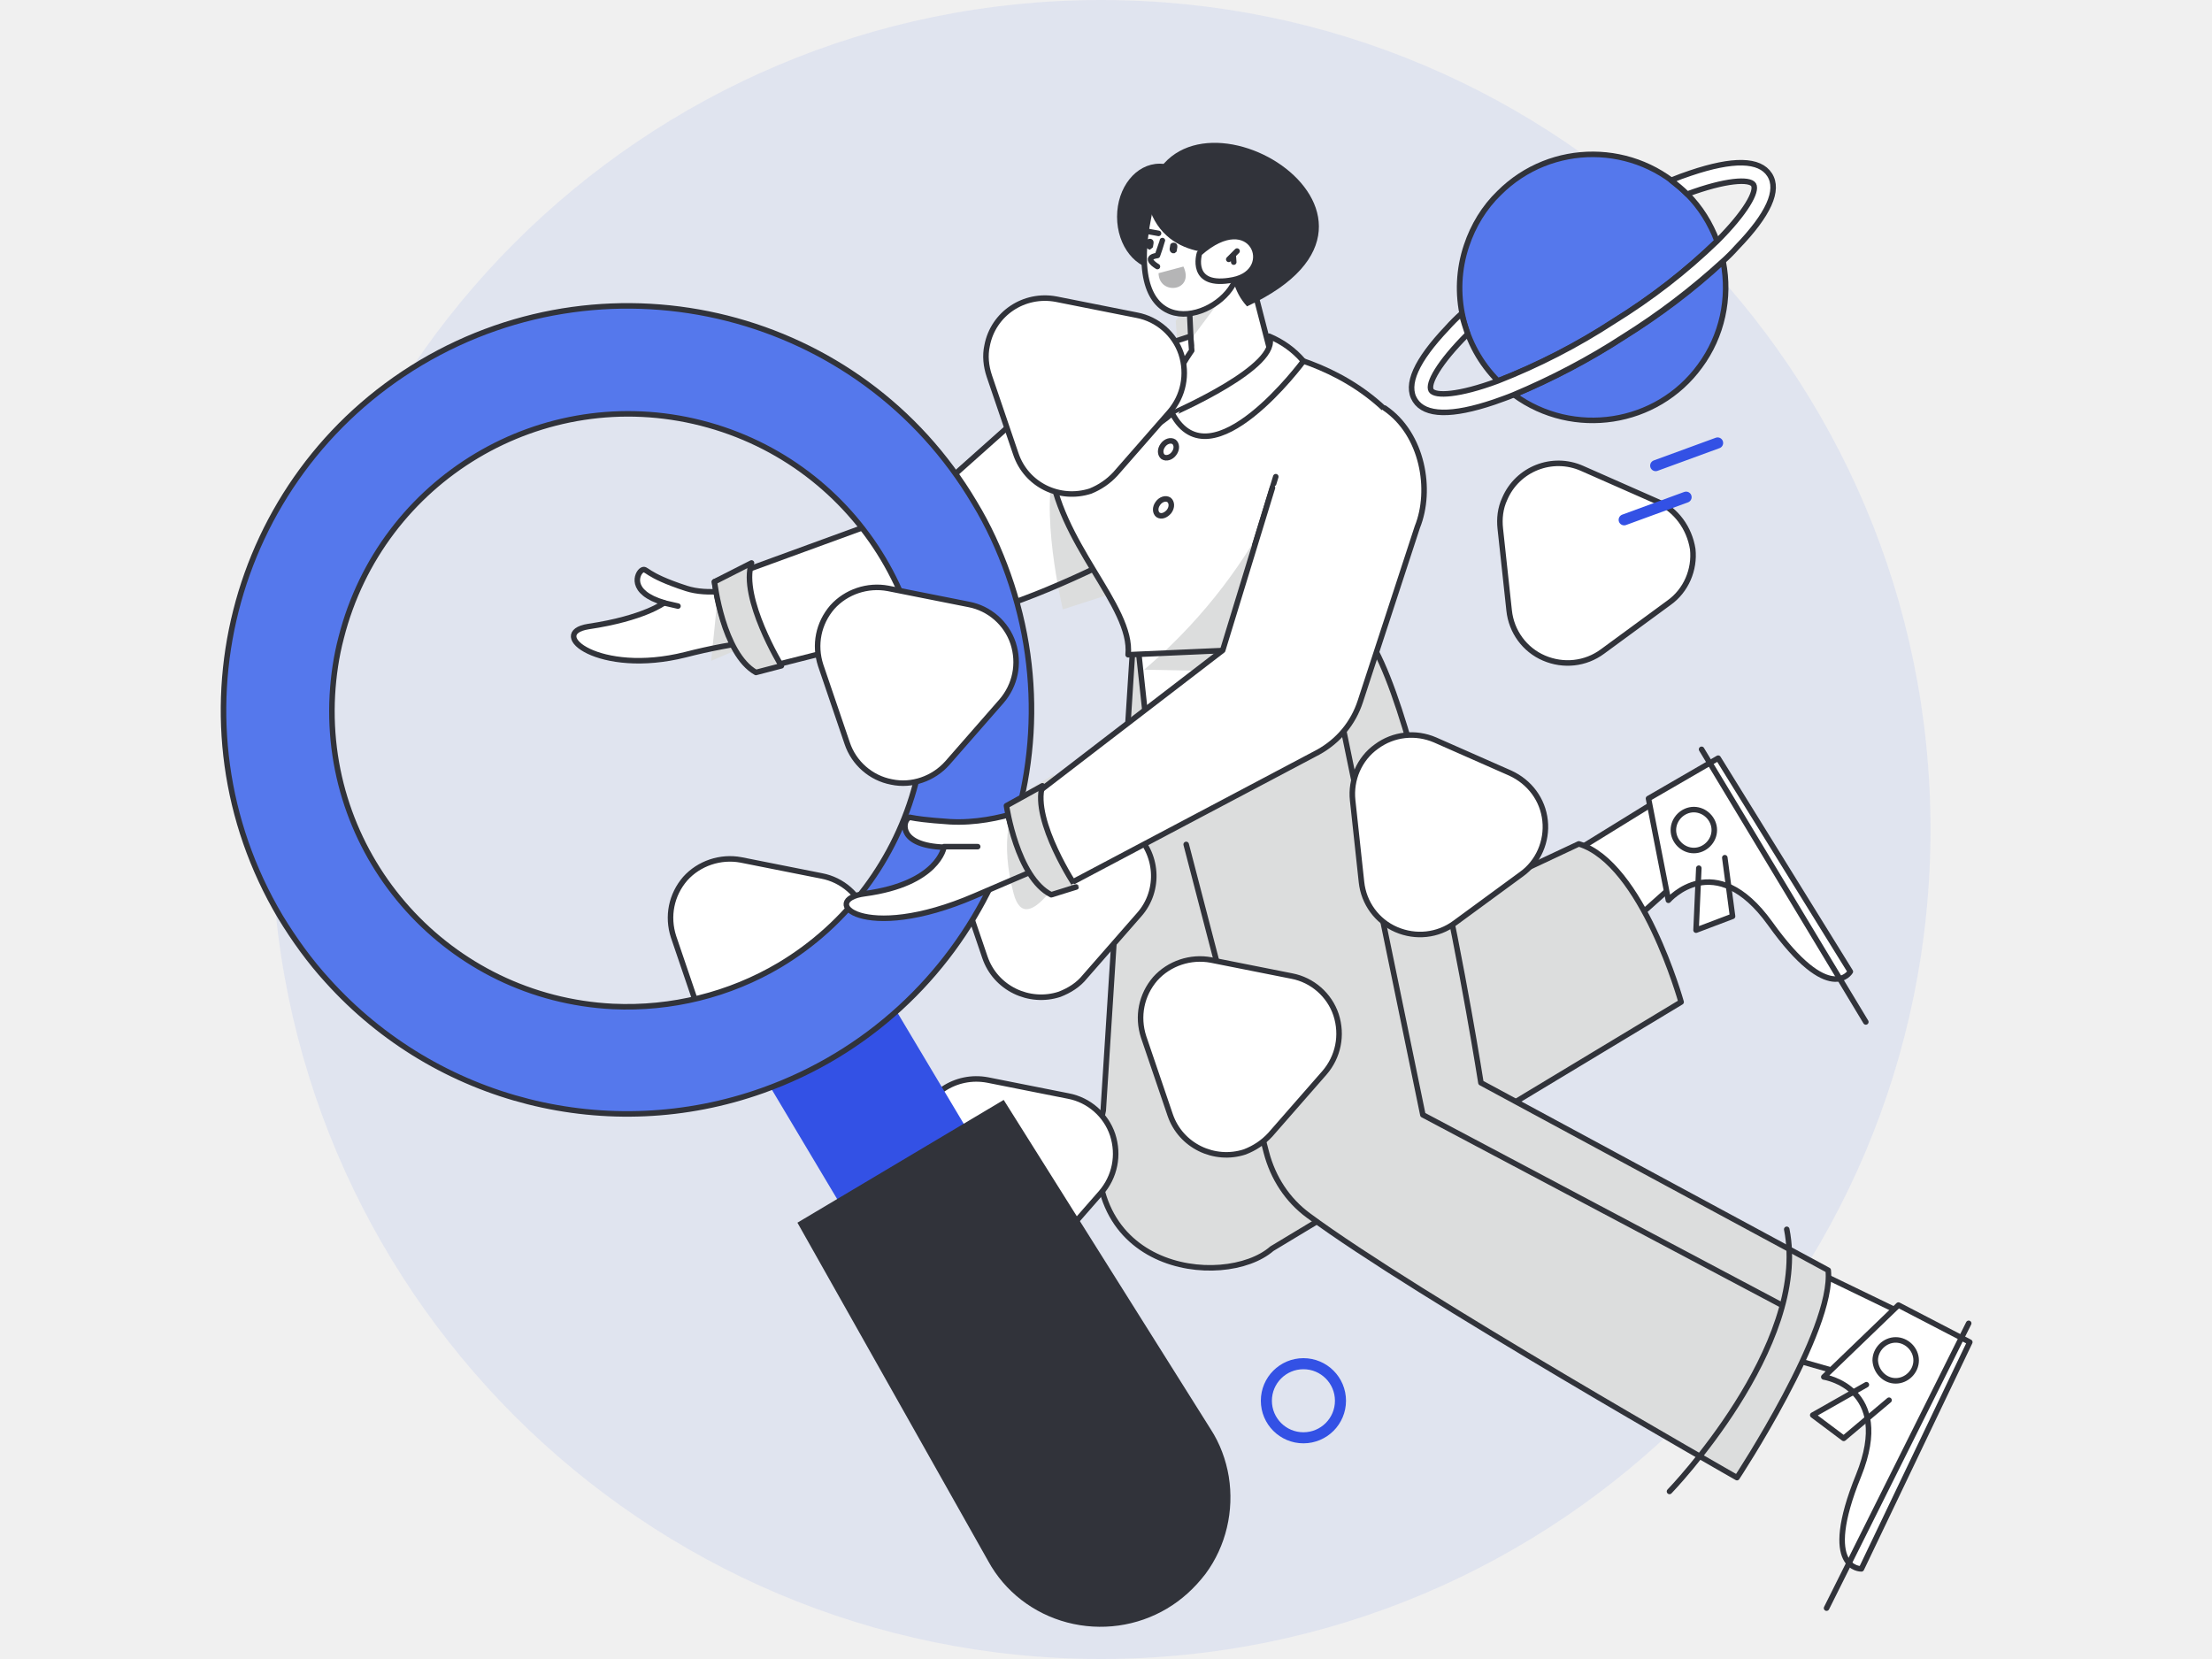
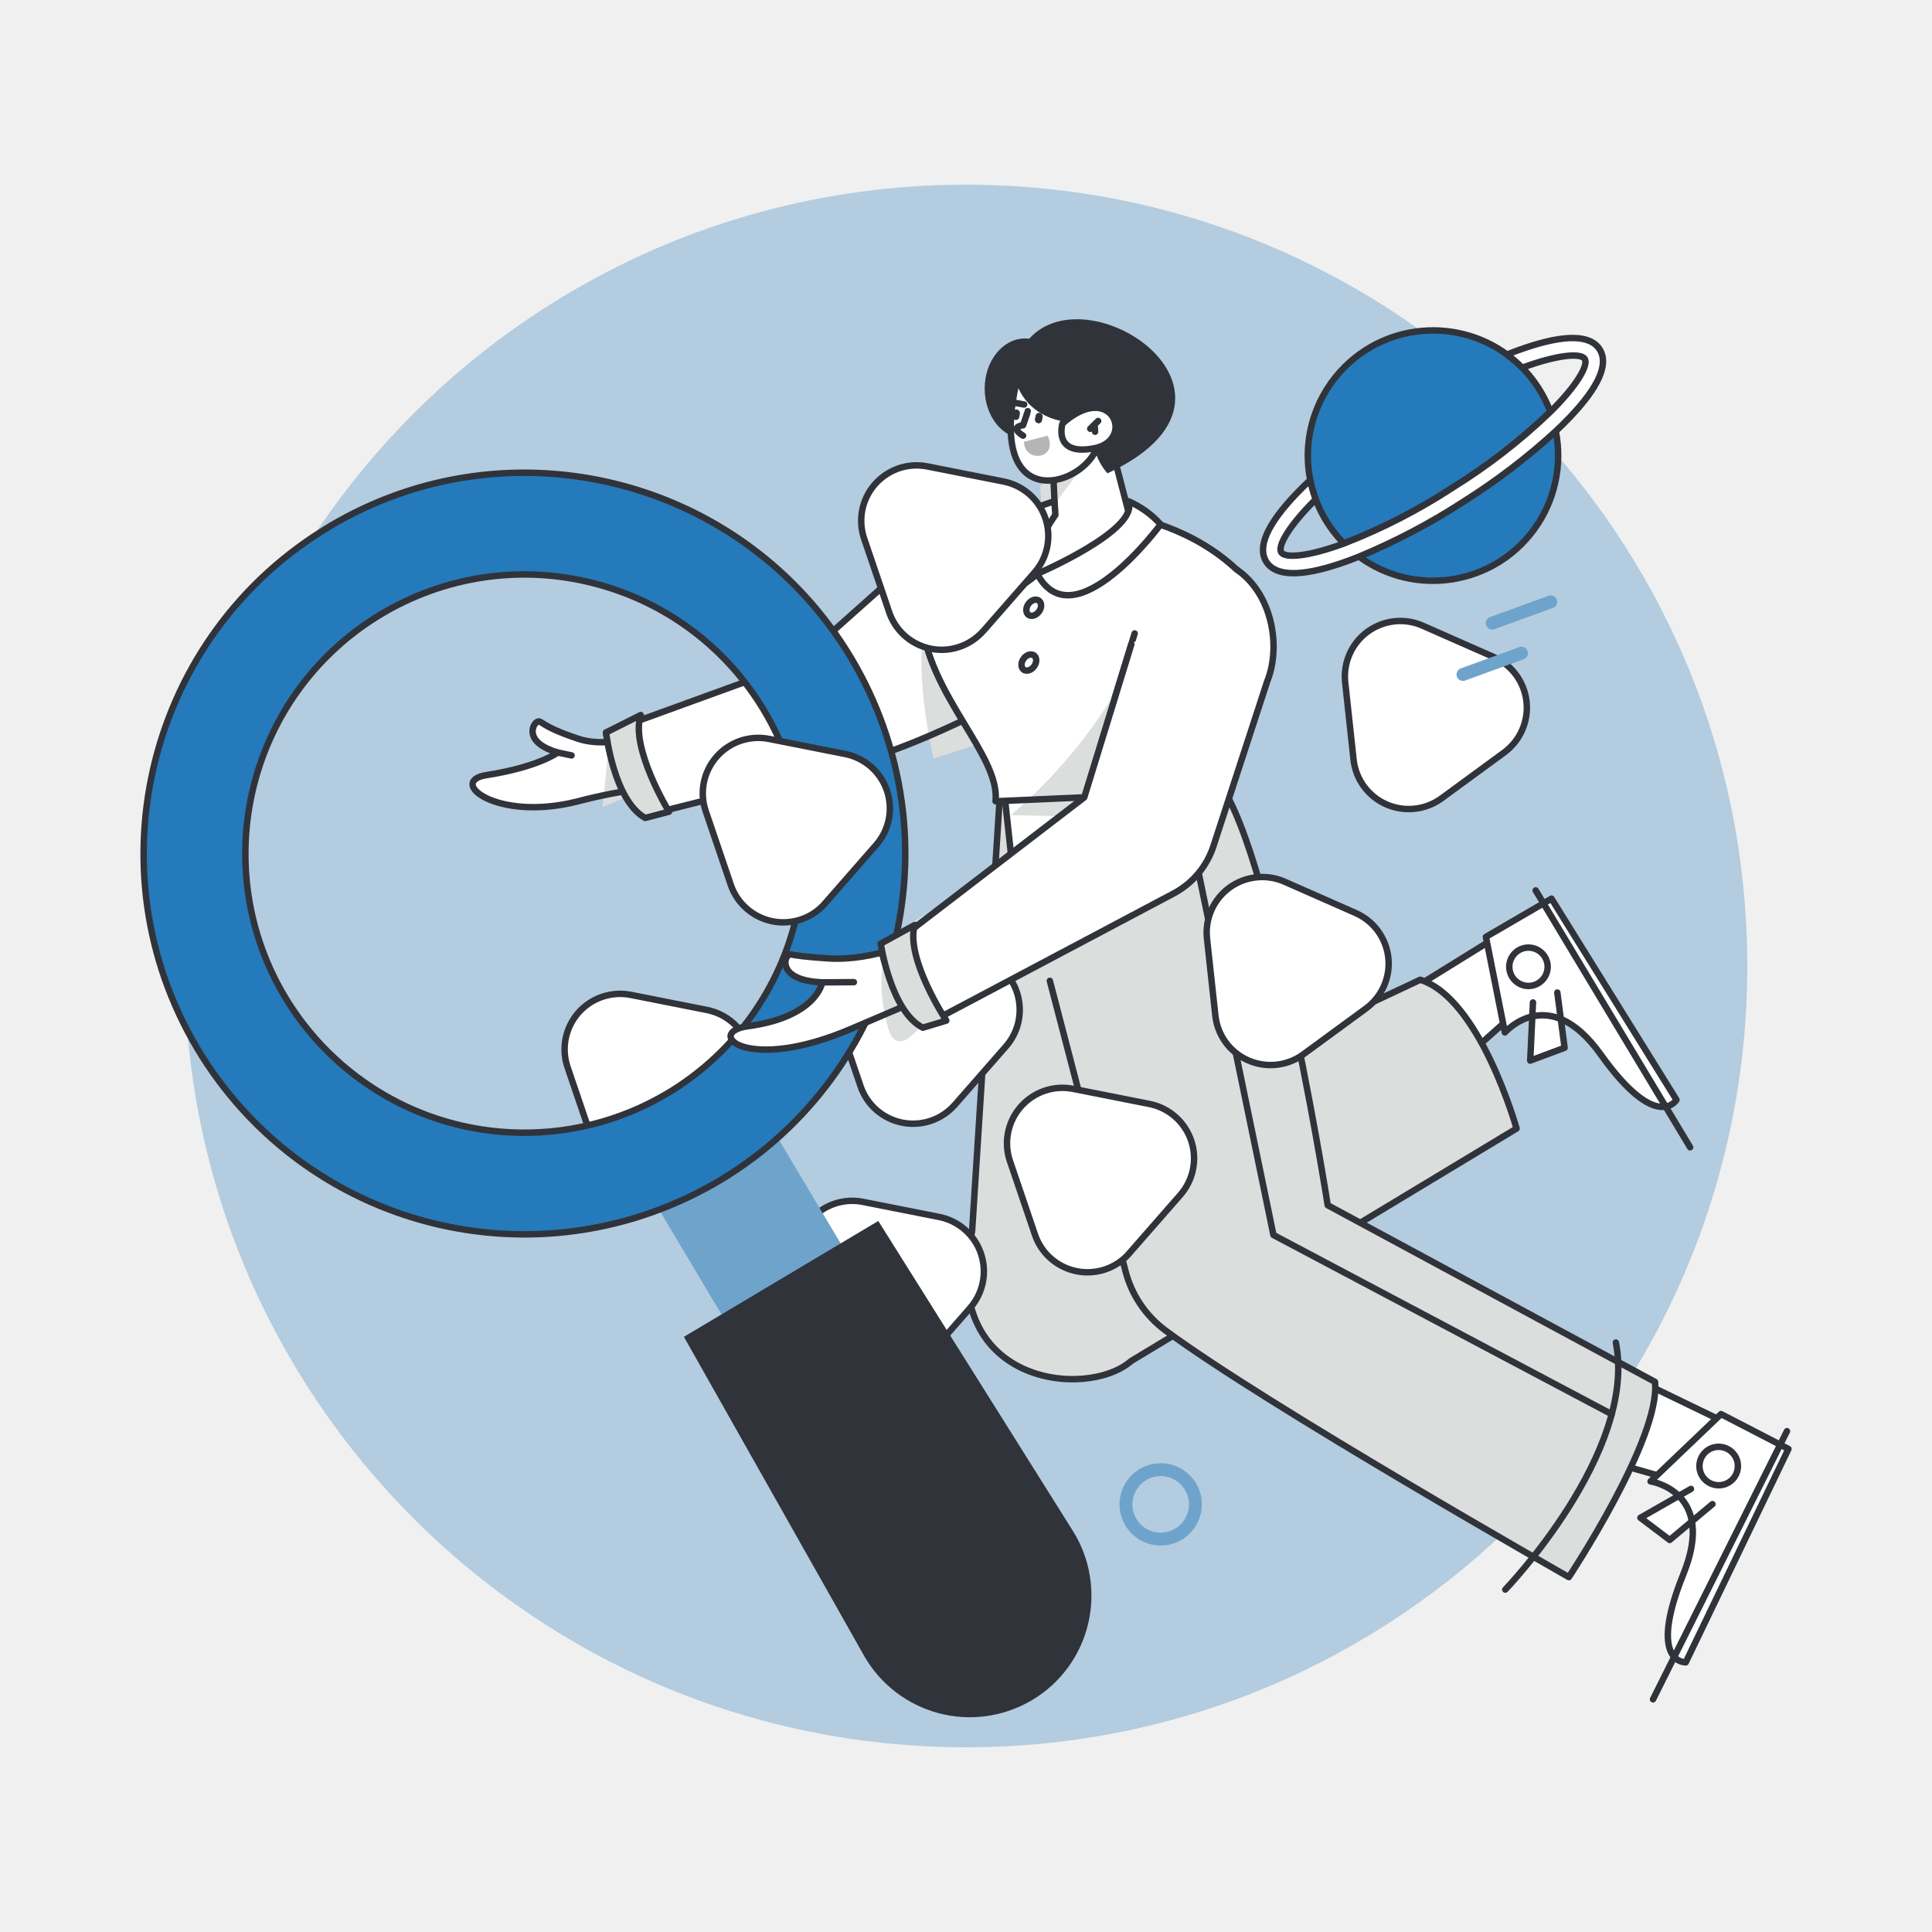
- <svg xmlns="http://www.w3.org/2000/svg" version="1.1" id="图层_1" x="0px" y="0px" viewBox="0 0 400 300" style="enable-background:new 0 0 400 300;" xml:space="preserve">
-   <style type="text/css">
- 	.st0{opacity:0.1;fill:#5578EC;enable-background:new    ;}
- 	.st1{fill:#5578EC;}
- 	.st2{fill:none;stroke:#31333A;stroke-linecap:round;stroke-linejoin:round;}
- 	.st3{fill:#FFFFFF;}
- 	.st4{fill:#FFFFFF;stroke:#31333A;stroke-linecap:round;stroke-linejoin:round;}
- 	.st5{fill:#DCDDDD;}
- 	.st6{fill:#31333A;}
- 	.st7{fill:#B5B5B6;}
- 	.st8{fill:#DCDDDD;stroke:#31333A;stroke-linecap:round;stroke-linejoin:round;}
- 	.st9{fill:#3351E5;}
- 	.st10{fill:none;stroke:#3351E5;stroke-width:2;stroke-linecap:round;stroke-linejoin:round;}
- </style>
-   <path class="st0" d="M199.1,300c82.8,0,150-67.2,150-150S282,0,199.1,0s-150,67.2-150,150S116.3,300,199.1,300z" />
-   <path class="st1" d="M310.5,43.6c-1.2-3.2-3-6.1-5.4-8.5c-9.3-9.5-24.6-9.6-34-0.2c-2.7,2.6-4.7,5.9-5.9,9.5  c-2.9,8.6-0.7,18.1,5.7,24.5c7.4-2.9,14.4-6.5,21-10.8C298.6,53.9,304.8,49.1,310.5,43.6z" />
-   <path class="st2" d="M310.5,43.6c-1.2-3.2-3-6.1-5.4-8.5c-9.3-9.5-24.6-9.6-34-0.2c-2.7,2.6-4.7,5.9-5.9,9.5  c-2.9,8.6-0.7,18.1,5.7,24.5c7.4-2.9,14.4-6.5,21-10.8C298.6,53.9,304.8,49.1,310.5,43.6C310.5,43.6,310.5,43.6,310.5,43.6z" />
-   <path class="st1" d="M273.8,71.4c10.7,7.8,25.8,5.5,33.6-5.2c4-5.4,5.5-12.3,4.2-18.9c-5.5,5.1-11.5,9.6-17.9,13.6  C287.4,65,280.7,68.5,273.8,71.4z" />
-   <path class="st2" d="M273.8,71.4c10.7,7.8,25.8,5.5,33.6-5.2c4-5.4,5.5-12.3,4.2-18.9c-5.5,5.1-11.5,9.6-17.9,13.6  C287.4,65,280.7,68.5,273.8,71.4L273.8,71.4z" />
-   <path class="st3" d="M320,31.6c-1.8-2.8-6.6-2.9-14.3-0.3c-1.2,0.4-2.3,0.8-3.5,1.3c1,0.8,2,1.6,2.9,2.5c7-2.6,11.3-2.8,12-1.7  c0.7,1.2-1.4,5-6.6,10.2c-5.7,5.5-11.9,10.3-18.7,14.5c-6.6,4.3-13.6,7.9-21,10.8c-7,2.6-11.3,2.8-12,1.7c-0.7-1.2,1.4-5,6.6-10.2  c-0.4-1.2-0.8-2.4-1.1-3.7c-0.9,0.8-1.8,1.7-2.6,2.6c-5.6,5.9-7.6,10.3-5.8,13.1c1.8,2.8,6.6,2.9,14.3,0.3c1.1-0.4,2.3-0.8,3.5-1.3  c6.9-2.9,13.6-6.4,19.9-10.5c6.4-4,12.3-8.5,17.9-13.6c0.9-0.8,1.8-1.7,2.6-2.6C319.8,38.8,321.8,34.4,320,31.6L320,31.6z" />
-   <path class="st2" d="M320,31.6c-1.8-2.8-6.6-2.9-14.3-0.3c-1.2,0.4-2.3,0.8-3.5,1.3c1,0.8,2,1.6,2.9,2.5c7-2.6,11.3-2.8,12-1.7  c0.7,1.2-1.4,5-6.6,10.2c-5.7,5.5-11.9,10.3-18.7,14.5c-6.6,4.3-13.6,7.9-21,10.8c-7,2.6-11.3,2.8-12,1.7c-0.7-1.2,1.4-5,6.6-10.2  c-0.4-1.2-0.8-2.4-1.1-3.7c-0.9,0.8-1.8,1.7-2.6,2.6c-5.6,5.9-7.6,10.3-5.8,13.1c1.8,2.8,6.6,2.9,14.3,0.3c1.1-0.4,2.3-0.8,3.5-1.3  c6.9-2.9,13.6-6.4,19.9-10.5c6.4-4,12.3-8.5,17.9-13.6c0.9-0.8,1.8-1.7,2.6-2.6C319.8,38.8,321.8,34.4,320,31.6L320,31.6z" />
-   <path class="st3" d="M334.1,248.6l9.5-11.3l-31.2-15.1l-7.3,18.1L334.1,248.6z" />
-   <path class="st2" d="M334.1,248.6l9.5-11.3l-31.2-15.1l-7.3,18.1L334.1,248.6z" />
-   <path class="st3" d="M356.2,242.7l-12.9-6.7L329.8,249c0,0,12.7,1.9,6.3,17.8c-7,17.2,0.5,16.9,0.5,16.9L356.2,242.7L356.2,242.7z" />
-   <path class="st2" d="M356,239.3l-25.7,51.5" />
-   <path class="st4" d="M342.8,249.7c2,0,3.7-1.7,3.7-3.7c0-2-1.7-3.7-3.7-3.7c-2,0-3.7,1.7-3.7,3.7C339.2,248,340.8,249.7,342.8,249.7  L342.8,249.7z" />
-   <path class="st3" d="M337.5,250.4l-9.7,5.5l5.6,4.2l8.2-6.9" />
-   <path class="st2" d="M337.5,250.4l-9.7,5.5l5.6,4.2l8.2-6.9" />
-   <path class="st2" d="M356.2,242.7l-12.9-6.7L329.8,249c0,0,12.7,1.9,6.3,17.8c-7,17.2,0.5,16.9,0.5,16.9L356.2,242.7L356.2,242.7z" />
-   <path class="st3" d="M303.9,158.9l-4.4-14L270,163.1l11.4,15.9L303.9,158.9L303.9,158.9z" />
-   <path class="st2" d="M303.9,158.9l-4.4-14L270,163.1l11.4,15.9L303.9,158.9L303.9,158.9z" />
-   <path class="st3" d="M310.7,137.1l-12.6,7.3l3.6,18.4c0,0,8.4-9.7,18.4,4.2c10.8,15.1,14.5,8.7,14.5,8.7L310.7,137.1L310.7,137.1z" />
-   <path class="st2" d="M307.7,135.5l29.7,49.3" />
-   <path class="st4" d="M306.3,153.8c2,0,3.7-1.7,3.7-3.7s-1.7-3.7-3.7-3.7s-3.7,1.7-3.7,3.7S304.3,153.8,306.3,153.8z" />
-   <path class="st3" d="M307.2,157l-0.5,11.2l6.6-2.5l-1.4-10.6" />
-   <path class="st2" d="M307.2,157l-0.5,11.2l6.6-2.5l-1.4-10.6" />
-   <path class="st2" d="M310.7,137.1l-12.6,7.3l3.6,18.4c0,0,8.4-9.7,18.4,4.2c10.8,15.1,14.5,8.7,14.5,8.7L310.7,137.1L310.7,137.1z" />
-   <path class="st5" d="M230.4,88.3c-1.6,19.2-23.5,31.7-23.5,31.7l30.5,3l-5.2-23.2" />
-   <path class="st5" d="M285.5,152.6c11.5,3.5,18.5,28.6,18.5,28.6l-74,44.6c-8.6,7.5-37.1,4.4-30.5-25l5.4-84.6l35.5-6.1l-2.6,64.9  L285.5,152.6L285.5,152.6z" />
-   <path class="st5" d="M217.3,131.7l34.7,98.4l-5.8-79.4L227.6,140" />
-   <path class="st2" d="M217.3,131.7l34.7,98.4l-5.8-79.4L227.6,140" />
-   <path class="st2" d="M285.5,152.6c11.5,3.5,18.5,28.6,18.5,28.6l-74,44.6c-8.6,7.5-37.1,4.4-30.5-25l5.4-84.6l35.5-6.1l-2.6,64.9  L285.5,152.6L285.5,152.6z" />
-   <path class="st5" d="M204.9,116.2c0,0,27.2-4,38.5-4c11.3,0,24.4,83.6,24.4,83.6l62.8,33.9c1.1,10.8-16.5,37.5-16.5,37.5  s-58.2-33.1-77.5-47.4c-3.8-2.8-6.4-6.8-7.6-11.4l-14.5-55.7" />
-   <path class="st2" d="M323.1,222.3c4.2,21.1-21.2,47.4-21.2,47.4" />
-   <path class="st2" d="M241.1,123l16.2,78.6l64.9,34.4" />
-   <path class="st2" d="M204.9,116.2c0,0,27.2-4,38.5-4c11.3,0,24.4,83.6,24.4,83.6l62.8,33.9c1.1,10.8-16.5,37.5-16.5,37.5  s-58.2-33.1-77.5-47.4c-3.8-2.8-6.4-6.8-7.6-11.4l-14.5-55.7" />
-   <path class="st3" d="M144.8,103c0,0-13,5.9-20.7,3.4c-7.7-2.5-7.1-3.8-8-3.3c-0.9,0.5-2.5,4,4,5.9c0,0-3.6,2.8-13.7,4.3  c-7.6,1.2,1.9,9,17.5,5.1c8.9-2.3,18-3.4,27.2-3.3L144.8,103L144.8,103z" />
-   <path class="st5" d="M129.9,106.6c-0.4,4.2-1.3,12.9-1.3,12.9l8.4-3.6l-5.3-7.8" />
-   <path class="st2" d="M144.8,103c0,0-13,5.9-20.7,3.4c-7.7-2.5-7.1-3.8-8-3.3c-0.9,0.5-2.5,4,4,5.9c0,0-3.6,2.8-13.7,4.3  c-7.6,1.2,1.9,9,17.5,5.1c8.9-2.3,18-3.4,27.2-3.3L144.8,103L144.8,103z" />
-   <path class="st3" d="M129.2,105.2c0,0,1.6,12.4,7.3,16l39.6-10c22.4-5.8,54.3-26.6,54.3-26.6l-35.1-19l-29.4,26.2L129.2,105.2z" />
-   <path class="st5" d="M191.1,83.1c-3.4,8.5,1.1,27.1,1.1,27.1l20.4-6.6l-14-14.5" />
-   <path class="st4" d="M234.4,114l-13.6-6c-5.4-2.4-11.7,0.1-14,5.4c0,0,0,0,0,0c-0.8,1.7-1,3.6-0.8,5.5l1.6,14.8  c0.2,1.9,0.9,3.6,2,5.1c3.5,4.7,10.1,5.8,14.9,2.3c0,0,0,0,0,0l12-8.8c3.1-2.2,4.7-6,4.3-9.7C240.3,118.8,237.9,115.5,234.4,114  L234.4,114z M196.2,176.6l9.8-11.2c3.9-4.4,3.4-11.2-1-15c-1.4-1.2-3.1-2.1-4.9-2.4l-14.6-2.9c-3.7-0.7-7.6,0.6-10.1,3.4  c-2.5,2.9-3.3,6.8-2.1,10.5l4.8,14.1c1.9,5.6,8,8.5,13.5,6.7C193.4,179.1,195,178.1,196.2,176.6z M144.7,187.1l9.8-11.2  c2.5-2.9,3.3-6.8,2.1-10.5c-1.2-3.6-4.3-6.3-8-7l-14.6-2.9c-3.7-0.7-7.6,0.6-10.1,3.4c-2.5,2.9-3.3,6.8-2.1,10.5l4.8,14.1  c1.2,3.6,4.3,6.3,8,7C138.4,191.3,142.2,190,144.7,187.1z M273.1,139.8l-13.6-6c-3.5-1.5-7.5-1.1-10.6,1.2c-3.1,2.2-4.7,6-4.3,9.7  l1.6,14.8c0.4,3.8,2.8,7.1,6.3,8.6c3.5,1.5,7.5,1.1,10.6-1.2l12-8.8c3.1-2.2,4.7-6,4.3-9.7C279,144.6,276.6,141.4,273.1,139.8  L273.1,139.8z M229.7,205.2l9.8-11.2c2.5-2.9,3.3-6.8,2.1-10.5c-1.2-3.6-4.3-6.3-8-7l-14.6-2.9c-3.7-0.7-7.6,0.6-10.1,3.4  c-2.5,2.9-3.3,6.8-2.1,10.5l4.8,14.1c1.9,5.6,8,8.5,13.5,6.7C226.9,207.6,228.4,206.6,229.7,205.2z M189.3,226.9l9.8-11.2  c2.5-2.9,3.3-6.8,2.1-10.5c-1.2-3.6-4.3-6.3-8-7l-14.6-2.9c-5.8-1.1-11.4,2.6-12.5,8.4c-0.4,1.8-0.2,3.7,0.4,5.5l4.8,14.1  c1.2,3.6,4.3,6.3,8,7C183,231.1,186.8,229.7,189.3,226.9L189.3,226.9z" />
-   <path class="st2" d="M129.2,105.2c0,0,1.6,12.4,7.3,16l39.6-10c22.4-5.8,54.3-26.6,54.3-26.6l-35.1-19l-29.4,26.2L129.2,105.2z" />
-   <path class="st3" d="M195.3,65.6c1.6-1.4,3.6-2.3,5.8-2.6c7.3-1.1,33.2-4.1,49.2,10.9c1.7,1.5,2.4,3.7,2,5.9  c-1.9,9.1-18.5,31.8-14.5,37.1l-33.8,1.5c0.9-8.9-12.8-20.2-14.2-34.9" />
-   <path class="st5" d="M229.8,92.5c-5.7,10.9-13.5,20.6-22.9,28.6l24.8,0.5l-0.3-14" />
-   <path class="st2" d="M195.3,65.6c1.6-1.4,3.6-2.3,5.8-2.6c7.3-1.1,33.2-4.1,49.2,10.9c1.7,1.5,2.4,3.7,2,5.9  c-1.9,9.1-18.5,31.8-14.5,37.1l-33.8,1.5c0.9-8.9-12.8-20.2-14.2-34.9" />
-   <path class="st6" d="M209.7,48.8c4.3,0,7.7-4.3,7.7-9.6s-3.5-9.6-7.7-9.6c-4.3,0-7.7,4.3-7.7,9.6S205.4,48.8,209.7,48.8z" />
-   <path class="st3" d="M224.9,45l4.7,18.2c0,0-3.4,9.9-17.6,11.5c-5.2,0.6,3.4-12.2,3.4-12.2l-0.9-19.3L224.9,45z" />
-   <path class="st5" d="M213.1,64.4l8.2-11l-5.4,0.4l-3.3,4.2" />
-   <path class="st2" d="M224.9,45l4.7,18.2c0,0-3.4,9.9-17.6,11.5c-5.2,0.6,3.4-12.2,3.4-12.2l-0.9-19.3L224.9,45z" />
-   <path class="st4" d="M222.9,51.6c-4.2,7.2-20.9,10.5-14.6-15.1c0.5-2.1,14.6-1.6,14.6-1.6S227.1,44.5,222.9,51.6L222.9,51.6z" />
-   <path class="st6" d="M207.4,36.1c2.6,11.8,15.5,9.5,15.5,9.5c-0.7,3.5,0.2,7.2,2.6,9.8C261.2,38.8,212.6,10.5,207.4,36.1L207.4,36.1  z" />
-   <path class="st4" d="M216.9,45.8c9.5-8.4,14.1,3.2,6.1,4.8C214.9,52.2,216.9,45.8,216.9,45.8z" />
-   <path class="st3" d="M210.2,43.5c0,0.1-0.9,2.7-0.9,2.7c-2.8,0.4,0,2,0,2" />
-   <path class="st2" d="M210.2,43.5c0,0.1-0.9,2.7-0.9,2.7c-2.8,0.4,0,2,0,2" />
-   <path class="st6" d="M207.8,45.1c-0.4-0.1-0.6-0.4-0.6-0.8l0.1-0.6c0-0.3,0.3-0.5,0.5-0.5c0.4-0.1,0.8,0.2,0.8,0.6  c0,0.1,0,0.2,0,0.2l-0.1,0.6c0,0.1-0.1,0.2-0.1,0.2c-0.1,0.1-0.3,0.2-0.4,0.3C207.9,45.2,207.9,45.2,207.8,45.1L207.8,45.1z" />
-   <path class="st2" d="M206.2,41.6l3.3,0.6" />
-   <path class="st6" d="M212.1,45.8c-0.4-0.1-0.6-0.4-0.6-0.8l0.1-0.6c0-0.3,0.3-0.5,0.5-0.5c0.4-0.1,0.8,0.2,0.8,0.6  c0,0.1,0,0.2,0,0.2l-0.1,0.6c0,0.2-0.1,0.3-0.3,0.4C212.5,45.8,212.3,45.8,212.1,45.8L212.1,45.8z" />
-   <path class="st2" d="M211.7,42.2l3.3,0.6" />
-   <path class="st7" d="M209.5,49.4l4.5-1.2C216.1,52.7,209.6,53.5,209.5,49.4z" />
-   <path class="st2" d="M222.2,46.9l1.5-1.5 M223.1,47.4l-0.1-1.3" />
-   <path class="st8" d="M135.9,101.8l-6.7,3.4c0,0,1.5,13,7.5,16.4l4.6-1.2C141.3,120.4,133.8,108.1,135.9,101.8z" />
-   <path class="st9" d="M152.9,167.4L130,181l29.9,50.1l22.9-13.6L152.9,167.4z" />
-   <path class="st6" d="M211,290.9c-5.4,3.2-11.9,4.1-18,2.5c-6.1-1.6-11.3-5.6-14.3-11.1l-34.5-61.2l37.3-22.2l37.4,59.5  c1.7,2.6,2.8,5.6,3.3,8.6c1,6.2-0.5,12.6-4.2,17.6C216,287.2,213.7,289.3,211,290.9z" />
-   <path class="st1" d="M76.1,65.6c-34.7,20.7-46,65.5-25.4,100.2c2.5,4.1,5.3,8,8.5,11.5c19.8,22,50.9,29.8,78.7,19.9  c38-13.5,57.9-55.3,44.4-93.3c-1.6-4.5-3.6-8.9-6.1-13C155.7,56.3,110.8,45,76.1,65.6L76.1,65.6z M141,174.5  c-9.1,5.4-19.6,8-30.2,7.5c-29.6-1.5-52.3-26.7-50.7-56.3c0.2-3.5,0.7-7,1.6-10.4c7.3-28.7,36.4-46.1,65.1-38.8  c28.7,7.3,46.1,36.4,38.8,65.1C162,155.4,153.2,167.2,141,174.5L141,174.5z" />
-   <path class="st2" d="M76.1,65.6c-34.7,20.7-46,65.5-25.4,100.2c2.5,4.1,5.3,8,8.5,11.5c19.8,22,50.9,29.8,78.7,19.9  c38-13.5,57.9-55.3,44.4-93.3c-1.6-4.5-3.6-8.9-6.1-13C155.7,56.3,110.8,45,76.1,65.6L76.1,65.6L76.1,65.6z M141,174.5  c-9.1,5.4-19.6,8-30.2,7.5c-29.6-1.5-52.3-26.7-50.7-56.3c0.2-3.5,0.7-7,1.6-10.4c7.3-28.7,36.4-46.1,65.1-38.8  c28.7,7.3,46.1,36.4,38.8,65.1C162,155.4,153.2,167.2,141,174.5L141,174.5L141,174.5z" />
-   <path class="st4" d="M229.5,60.8c2.4,1,4.5,2.5,6.2,4.5c0,0-16.7,22.6-23.7,9.5C212,74.7,231.9,66.2,229.5,60.8z" />
-   <path class="st4" d="M212,74.7c-10.7,9.6-11.1-6.3-0.4-12.7l3.7-1.2l0.2,2.6C215.5,63.4,209.4,71.8,212,74.7z M212.3,82  c0.6-0.8,0.5-1.7,0-2.1c-0.6-0.4-1.5-0.1-2,0.6c-0.6,0.8-0.5,1.7,0,2.1C210.9,83,211.8,82.7,212.3,82z M211.4,92.5  c0.6-0.8,0.5-1.7,0-2.1c-0.6-0.4-1.5-0.1-2,0.6c-0.6,0.8-0.5,1.7,0,2.1C210,93.5,210.8,93.2,211.4,92.5z" />
-   <path class="st2" d="M230.7,86.2l-3.8,12.4 M226.9,121.2l-5.9-3.5 M122.6,109.6L120,109" />
-   <path class="st3" d="M189.4,144.8c0,0-8.5,4.3-17.6,3.8c-9-0.6-6.9-1.2-7.7-0.5c-0.8,0.7-1.5,4.8,6.6,5.1c0,0-1,6.6-14.3,8.4  c-8.5,1.1-0.5,9.2,19.9,0.4c9.5-4.1,19-8.1,28.5-12.1L189.4,144.8L189.4,144.8z" />
-   <path class="st5" d="M186.2,142.7c-4,2.4-5.3,9.9-2.9,18.9c2.4,9,10.5-6.5,10.5-6.5l-3.3-15" />
-   <path class="st2" d="M189.4,144.8c0,0-8.5,4.3-17.6,3.8c-9-0.6-6.9-1.2-7.7-0.5c-0.8,0.7-1.5,4.8,6.6,5.1c0,0-1,6.6-14.3,8.4  c-8.5,1.1-0.5,9.2,19.9,0.4c9.5-4.1,19-8.1,28.5-12.1L189.4,144.8L189.4,144.8z M176.8,153.1l-6.1,0" />
-   <path class="st3" d="M230.1,88.2l-9,29.4l-38.8,29.8c0,0,2.3,10.3,7.7,14.2l48.4-25.6c3.6-2,6.3-5.2,7.6-9.2l10.3-31.5  c2.7-6.7,1-16.8-5.9-21.5" />
-   <path class="st4" d="M171.3,138l9.8-11.2c2.5-2.9,3.3-6.8,2.1-10.5c-1.2-3.6-4.3-6.3-8-7l-14.6-2.9c-3.7-0.7-7.6,0.6-10.1,3.4  c-2.5,2.9-3.3,6.8-2.1,10.5l4.8,14.1c1.2,3.6,4.3,6.3,8,7C164.9,142.2,168.8,140.8,171.3,138z M299.7,90.7l-13.6-6  c-5.4-2.4-11.7,0.1-14,5.5c-0.8,1.7-1,3.6-0.8,5.4l1.6,14.8c0.4,3.8,2.8,7.1,6.3,8.6c3.5,1.5,7.5,1.1,10.6-1.2l12-8.8  c3.1-2.2,4.7-6,4.3-9.7C305.5,95.5,303.1,92.2,299.7,90.7z M201.7,85.7l9.8-11.2c2.5-2.9,3.3-6.8,2.1-10.5c-1.2-3.6-4.3-6.3-8-7  l-14.6-2.9c-5.8-1.1-11.4,2.6-12.5,8.4c-0.4,1.8-0.2,3.7,0.4,5.5l4.8,14.1c1.9,5.6,7.9,8.5,13.5,6.7c0,0,0,0,0,0  C198.9,88.1,200.4,87.1,201.7,85.7L201.7,85.7z" />
-   <path class="st2" d="M230.1,88.2l-9,29.4l-38.8,29.8c0,0,2.3,10.3,7.7,14.2l48.4-25.6c3.6-2,6.3-5.2,7.6-9.2l10.3-31.5  c2.7-6.7,1-16.8-5.9-21.5" />
-   <path class="st8" d="M188.5,142.1l-6.5,3.6c0,0,1.9,13,8.1,16.1l4.5-1.4C194.6,160.5,186.6,148.4,188.5,142.1z" />
-   <path class="st10" d="M235.7,260c3.7,0,6.7-3,6.7-6.7s-3-6.7-6.7-6.7c-3.7,0-6.7,3-6.7,6.7S232,260,235.7,260L235.7,260z   M299.4,84.2l11.2-4.1 M293.7,94l11.2-4.1" />
+ <svg xmlns="http://www.w3.org/2000/svg" id="a" viewBox="0 0 300 300">
+   <defs>
+     <style>.b,.c,.d{stroke:#31333a;}.b,.c,.d,.e{stroke-linecap:round;stroke-linejoin:round;}.b,.f{fill:#dcdddd;}.c,.g{fill:#fff;}.d,.e{fill:none;}.h{isolation:isolate;opacity:.3;}.h,.i,.j,.k,.f,.l,.g{stroke-width:0px;}.h,.k{fill:#247aba;}.e{stroke:#6ea4cc;stroke-width:2px;}.i{fill:#31333a;}.j{fill:#6ea4cc;}.l{fill:#b5b5b6;}</style>
+   </defs>
+   <path class="h" d="m150,271.32c67,0,121.32-54.32,121.32-121.32S217,28.68,150,28.68,28.68,83,28.68,150s54.32,121.32,121.32,121.32Z" />
+   <path class="k" d="m240.74,63.95c-.96-2.57-2.45-4.91-4.37-6.86-7.54-7.64-19.86-7.72-27.5-.18-2.17,2.14-3.81,4.76-4.78,7.65-2.33,6.94-.56,14.61,4.58,19.82,5.95-2.31,11.64-5.24,16.98-8.73,5.42-3.36,10.48-7.29,15.08-11.71Z" />
+   <path class="d" d="m240.74,63.95c-.96-2.57-2.45-4.91-4.37-6.86-7.54-7.64-19.86-7.72-27.5-.18-2.17,2.14-3.81,4.76-4.78,7.65-2.33,6.94-.56,14.61,4.58,19.82,5.95-2.31,11.64-5.24,16.98-8.73,5.42-3.36,10.48-7.29,15.08-11.71h0Z" />
+   <path class="k" d="m211.03,86.43c8.67,6.34,20.83,4.46,27.17-4.21,3.21-4.39,4.44-9.93,3.38-15.27-4.48,4.1-9.32,7.79-14.46,11.02-5.1,3.3-10.48,6.13-16.09,8.46Z" />
+   <path class="d" d="m211.03,86.43c8.67,6.34,20.83,4.46,27.17-4.21,3.21-4.39,4.44-9.93,3.38-15.27-4.48,4.1-9.32,7.79-14.46,11.02-5.1,3.3-10.48,6.13-16.09,8.46h0Z" />
+   <path class="g" d="m248.39,54.25c-1.45-2.27-5.34-2.35-11.57-.24-.95.32-1.89.67-2.82,1.05.84.61,1.63,1.29,2.36,2.04,5.63-2.07,9.13-2.3,9.72-1.37.59.93-1.09,4.01-5.35,8.23-4.6,4.42-9.66,8.34-15.08,11.71-5.34,3.5-11.03,6.42-16.98,8.73-5.63,2.07-9.13,2.3-9.72,1.37-.59-.93,1.09-4.01,5.35-8.23-.36-.98-.65-1.98-.85-3-.73.69-1.45,1.39-2.14,2.11-4.54,4.76-6.12,8.32-4.67,10.59,1.45,2.27,5.34,2.35,11.57.24.91-.31,1.85-.66,2.82-1.05,5.61-2.33,11-5.16,16.09-8.46,5.14-3.23,9.98-6.91,14.46-11.02.73-.69,1.45-1.39,2.14-2.11,4.55-4.76,6.12-8.32,4.67-10.59h0Z" />
+   <path class="d" d="m248.39,54.25c-1.45-2.27-5.34-2.35-11.57-.24-.95.32-1.89.67-2.82,1.05.84.61,1.63,1.29,2.36,2.04,5.63-2.07,9.13-2.3,9.72-1.37.59.93-1.09,4.01-5.35,8.23-4.6,4.42-9.66,8.34-15.08,11.71-5.34,3.5-11.03,6.42-16.98,8.73-5.63,2.07-9.13,2.3-9.72,1.37-.59-.93,1.09-4.01,5.35-8.23-.36-.98-.65-1.98-.85-3-.73.69-1.45,1.39-2.14,2.11-4.54,4.76-6.12,8.32-4.67,10.59,1.45,2.27,5.34,2.35,11.57.24.91-.31,1.85-.66,2.82-1.05,5.61-2.33,11-5.16,16.09-8.46,5.14-3.23,9.98-6.91,14.46-11.02.73-.69,1.45-1.39,2.14-2.11,4.55-4.76,6.12-8.32,4.67-10.59h0Z" />
+   <path class="g" d="m259.83,229.79l7.66-9.11-25.24-12.21-5.89,14.64,23.48,6.68Z" />
+   <path class="d" d="m259.83,229.79l7.66-9.11-25.24-12.21-5.89,14.64,23.48,6.68Z" />
+   <path class="g" d="m277.7,224.99l-10.46-5.41-10.94,10.45s10.3,1.52,5.09,14.41c-5.63,13.93.37,13.69.37,13.69l15.95-33.14h0Z" />
+   <path class="d" d="m277.48,222.23l-20.8,41.64" />
+   <path class="c" d="m266.88,230.63c1.65,0,2.98-1.34,2.98-2.99,0-1.65-1.34-2.98-2.99-2.98s-2.98,1.34-2.98,2.99c0,1.65,1.34,2.98,2.99,2.98h0Z" />
+   <path class="g" d="m262.57,231.2l-7.85,4.48,4.55,3.44,6.64-5.56" />
+   <path class="d" d="m262.57,231.2l-7.85,4.48,4.55,3.44,6.64-5.56" />
+   <path class="d" d="m277.7,224.99l-10.46-5.41-10.94,10.45s10.3,1.52,5.09,14.41c-5.63,13.93.37,13.69.37,13.69l15.95-33.14h0Z" />
+   <path class="g" d="m235.37,157.21l-3.58-11.35-23.84,14.75,9.2,12.83,18.23-16.23h0Z" />
+   <path class="d" d="m235.37,157.21l-3.58-11.35-23.84,14.75,9.2,12.83,18.23-16.23h0Z" />
+   <path class="g" d="m240.91,139.55l-10.18,5.93,2.95,14.84s6.81-7.88,14.89,3.43c8.73,12.23,11.75,7.03,11.75,7.03l-19.41-31.24h0Z" />
+   <path class="d" d="m238.46,138.26l23.98,39.89" />
+   <path class="c" d="m237.34,153.1c1.65,0,2.98-1.34,2.98-2.98s-1.34-2.98-2.98-2.98-2.98,1.34-2.98,2.98,1.34,2.98,2.98,2.98Z" />
+   <path class="g" d="m238.04,155.66l-.43,9.03,5.34-1.99-1.13-8.58" />
+   <path class="d" d="m238.04,155.66l-.43,9.03,5.34-1.99-1.13-8.58" />
+   <path class="d" d="m240.91,139.55l-10.18,5.93,2.95,14.84s6.81-7.88,14.89,3.43c8.73,12.23,11.75,7.03,11.75,7.03l-19.41-31.24h0Z" />
+   <path class="f" d="m175.92,100.14c-1.26,15.54-19.03,25.62-19.03,25.62l24.67,2.44-4.17-18.74" />
+   <path class="f" d="m220.53,152.14c9.3,2.85,14.96,23.1,14.96,23.1l-59.85,36.1c-6.93,6.08-30.02,3.6-24.69-20.19l4.36-68.45,28.75-4.92-2.12,52.5,38.59-18.14h0Z" />
+   <path class="f" d="m165.38,135.21l28.06,79.57-4.68-64.21-15.13-8.65" />
+   <path class="d" d="m165.38,135.21l28.06,79.57-4.68-64.21-15.13-8.65" />
+   <path class="d" d="m220.53,152.14c9.3,2.85,14.96,23.1,14.96,23.1l-59.85,36.1c-6.93,6.08-30.02,3.6-24.69-20.19l4.36-68.45,28.75-4.92-2.12,52.5,38.59-18.14h0Z" />
+   <path class="f" d="m155.31,122.7s21.99-3.2,31.11-3.2,19.75,67.65,19.75,67.65l50.82,27.43c.92,8.74-13.38,30.31-13.38,30.31,0,0-47.06-26.74-62.71-38.35-3.03-2.27-5.2-5.51-6.14-9.19l-11.74-45.05" />
+   <path class="d" d="m250.91,208.47c3.37,17.03-17.17,38.36-17.17,38.36" />
+   <path class="d" d="m184.61,128.2l13.13,63.57,52.52,27.82" />
+   <path class="d" d="m155.31,122.7s21.99-3.2,31.11-3.2,19.75,67.65,19.75,67.65l50.82,27.43c.92,8.74-13.38,30.31-13.38,30.31,0,0-47.06-26.74-62.71-38.35-3.03-2.27-5.2-5.51-6.14-9.19l-11.74-45.05" />
+   <path class="g" d="m106.67,112.02s-10.54,4.77-16.77,2.73c-6.24-2.04-5.77-3.04-6.51-2.64-.73.4-2.02,3.19,3.22,4.74,0,0-2.95,2.24-11.07,3.51-6.14.96,1.53,7.28,14.12,4.09,7.17-1.89,14.56-2.79,21.97-2.67l-4.96-9.77h0Z" />
+   <path class="f" d="m94.62,114.93c-.32,3.42-1.07,10.41-1.07,10.41l6.82-2.92-4.25-6.31" />
+   <path class="d" d="m106.67,112.02s-10.54,4.77-16.77,2.73c-6.24-2.04-5.77-3.04-6.51-2.64-.73.4-2.02,3.19,3.22,4.74,0,0-2.95,2.24-11.07,3.51-6.14.96,1.53,7.28,14.12,4.09,7.17-1.89,14.56-2.79,21.97-2.67l-4.96-9.77h0Z" />
+   <path class="g" d="m94.11,113.74s1.31,10.06,5.92,12.93l32-8.06c18.13-4.69,43.9-21.5,43.9-21.5l-28.38-15.33-23.75,21.17-29.69,10.79Z" />
+   <path class="f" d="m144.11,95.85c-2.73,6.9.85,21.93.85,21.93l16.53-5.31-11.34-11.72" />
+   <path class="c" d="m179.2,120.87l-11.03-4.86c-4.35-1.92-9.44.05-11.36,4.4h0c-.61,1.39-.85,2.91-.68,4.41l1.31,11.98c.16,1.5.72,2.94,1.61,4.16,2.81,3.84,8.2,4.67,12.03,1.87,0,0,0,0,0,0l9.72-7.12c2.48-1.82,3.81-4.82,3.48-7.89-.33-3.06-2.27-5.71-5.09-6.95h0Zm-30.93,50.68l7.94-9.07c3.13-3.58,2.77-9.02-.81-12.16-1.14-1-2.52-1.68-4-1.97l-11.82-2.34c-3.02-.6-6.13.46-8.16,2.78-2.03,2.32-2.67,5.54-1.68,8.45l3.88,11.41c1.53,4.51,6.43,6.91,10.94,5.38,1.43-.49,2.71-1.34,3.7-2.48Zm-41.62,8.48l7.94-9.07c2.03-2.32,2.67-5.54,1.68-8.45-.99-2.91-3.46-5.08-6.48-5.68l-11.82-2.34c-3.02-.6-6.13.46-8.16,2.77-2.03,2.32-2.67,5.54-1.68,8.45l3.88,11.41c.99,2.91,3.46,5.08,6.48,5.68,3.02.6,6.13-.46,8.16-2.78Zm103.85-38.26l-11.03-4.86c-2.82-1.24-6.08-.88-8.57.93-2.48,1.82-3.81,4.82-3.48,7.88l1.3,11.98c.33,3.06,2.27,5.71,5.09,6.95,2.82,1.24,6.08.89,8.57-.93l9.72-7.12c2.48-1.82,3.81-4.82,3.48-7.88-.33-3.06-2.27-5.71-5.09-6.95h0Zm-35.16,52.85l7.94-9.07c2.03-2.32,2.67-5.54,1.68-8.45-.99-2.91-3.46-5.08-6.48-5.68l-11.82-2.34c-3.02-.6-6.13.46-8.16,2.78-2.03,2.32-2.67,5.54-1.67,8.45l3.88,11.41c1.53,4.51,6.43,6.91,10.94,5.38,1.43-.49,2.71-1.34,3.7-2.48Zm-32.64,17.55l7.94-9.07c2.03-2.32,2.67-5.54,1.68-8.45-.99-2.91-3.46-5.08-6.48-5.68l-11.82-2.34c-4.67-.93-9.2,2.11-10.13,6.78-.29,1.48-.19,3.02.3,4.45l3.88,11.41c.99,2.91,3.46,5.08,6.48,5.68,3.02.6,6.13-.46,8.16-2.77h0Z" />
+   <path class="d" d="m94.11,113.74s1.31,10.06,5.92,12.93l32-8.06c18.13-4.69,43.9-21.5,43.9-21.5l-28.38-15.33-23.75,21.17-29.69,10.79Z" />
+   <path class="g" d="m147.54,81.77c1.33-1.13,2.94-1.87,4.67-2.13,5.91-.89,26.87-3.31,39.79,8.78,1.35,1.19,1.97,3,1.63,4.77-1.56,7.33-14.98,25.75-11.72,30.02l-27.32,1.21c.72-7.18-10.31-16.3-11.52-28.2" />
+   <path class="f" d="m175.47,103.46c-4.65,8.81-10.93,16.66-18.51,23.12l20.03.42-.23-11.29" />
+   <path class="d" d="m147.54,81.77c1.33-1.13,2.94-1.87,4.67-2.13,5.91-.89,26.87-3.31,39.79,8.78,1.35,1.19,1.97,3,1.63,4.77-1.56,7.33-14.98,25.75-11.72,30.02l-27.32,1.21c.72-7.18-10.31-16.3-11.52-28.2" />
+   <path class="i" d="m159.16,68.13c3.46,0,6.26-3.49,6.26-7.79s-2.8-7.78-6.26-7.78-6.26,3.49-6.26,7.78,2.8,7.79,6.26,7.79Z" />
+   <path class="g" d="m171.49,65.1l3.82,14.7s-2.75,8.02-14.25,9.32c-4.24.48,2.75-9.86,2.75-9.86l-.72-15.62,8.39,1.46Z" />
+   <path class="f" d="m161.95,80.74l6.61-8.9-4.39.36-2.68,3.39" />
+   <path class="d" d="m171.49,65.1l3.82,14.7s-2.75,8.02-14.25,9.32c-4.24.48,2.75-9.86,2.75-9.86l-.72-15.62,8.39,1.46Z" />
+   <path class="c" d="m169.88,70.45c-3.41,5.8-16.91,8.5-11.79-12.24.41-1.67,11.79-1.26,11.79-1.26,0,0,3.41,7.7,0,13.5h0Z" />
+   <path class="i" d="m157.33,57.87c2.07,9.54,12.56,7.67,12.56,7.67-.6,2.83.16,5.78,2.07,7.96,28.89-13.4-10.41-36.33-14.64-15.63h0Z" />
+   <path class="c" d="m164.98,65.76c7.65-6.79,11.41,2.59,4.93,3.85-6.48,1.26-4.93-3.85-4.93-3.85Z" />
+   <path class="g" d="m159.59,63.85c0,.1-.73,2.18-.73,2.18-2.24.33,0,1.62,0,1.62" />
+   <path class="d" d="m159.59,63.85c0,.1-.73,2.18-.73,2.18-2.24.33,0,1.62,0,1.62" />
+   <path class="i" d="m157.63,65.19c-.3-.06-.5-.36-.45-.66l.1-.51c.04-.22.21-.39.43-.43.32-.05.61.16.66.48,0,.06,0,.13,0,.19l-.1.52c-.01.07-.04.14-.08.2-.08.12-.21.2-.35.23-.07.01-.14,0-.21,0h0Z" />
+   <path class="d" d="m156.39,62.33l2.64.48" />
+   <path class="i" d="m161.16,65.71c-.3-.06-.5-.36-.45-.66l.1-.51c.04-.22.21-.39.43-.43.31-.05.61.16.66.48.01.06.01.13,0,.19l-.1.52c-.03.14-.11.27-.24.35-.12.08-.27.11-.41.07h0Z" />
+   <path class="d" d="m160.79,62.85l2.64.48" />
+   <path class="l" d="m159,68.61l3.67-.97c1.73,3.63-3.57,4.34-3.67.97Z" />
+   <path class="d" d="m169.29,66.58l1.23-1.21m-.48,1.67l-.06-1.07" />
+   <path class="b" d="m99.49,111.03l-5.38,2.71s1.18,10.54,6.08,13.27l3.69-.97s-6.07-9.95-4.39-15Z" />
+   <path class="j" d="m113.24,164.05l-18.5,11.03,24.15,40.53,18.5-11.03-24.15-40.53Z" />
+   <path class="i" d="m160.26,263.99c-4.37,2.6-9.61,3.34-14.52,2.03-4.92-1.31-9.1-4.54-11.6-8.97l-27.94-49.47,30.18-17.99,30.21,48.12c1.34,2.13,2.24,4.51,2.64,7,.82,5.02-.41,10.16-3.43,14.26-1.49,2.03-3.38,3.74-5.54,5.02Z" />
+   <path class="k" d="m51.17,81.76c-28.05,16.71-37.24,53-20.53,81.05,1.98,3.33,4.29,6.45,6.88,9.33,16.01,17.76,41.15,24.12,63.68,16.12,30.77-10.92,46.87-44.71,35.95-75.49-1.3-3.65-2.95-7.17-4.93-10.5-16.72-28.05-53-37.24-81.06-20.52h0Zm52.45,88.02c-7.36,4.39-15.86,6.49-24.42,6.05-23.91-1.24-42.28-21.62-41.04-45.53.15-2.83.57-5.64,1.27-8.39,5.88-23.2,29.45-37.25,52.65-31.37,23.2,5.88,37.25,29.45,31.37,52.65-2.82,11.14-9.95,20.7-19.82,26.59h0Z" />
+   <path class="d" d="m51.17,81.76c-28.05,16.71-37.24,53-20.53,81.05,1.98,3.33,4.29,6.45,6.88,9.33,16.01,17.76,41.15,24.12,63.68,16.12,30.77-10.92,46.87-44.71,35.95-75.49-1.3-3.65-2.95-7.17-4.93-10.5-16.72-28.05-53-37.24-81.06-20.52h0Zm52.45,88.02c-7.36,4.39-15.86,6.49-24.42,6.05-23.91-1.24-42.28-21.62-41.04-45.53.15-2.83.57-5.64,1.27-8.39,5.88-23.2,29.45-37.25,52.65-31.37,23.2,5.88,37.25,29.45,31.37,52.65-2.82,11.14-9.95,20.7-19.82,26.59h0Z" />
+   <path class="c" d="m175.2,77.82c1.92.83,3.63,2.06,5.02,3.61,0,0-13.51,18.31-19.16,7.68,0,0,16.05-6.88,14.13-11.29Z" />
+   <path class="c" d="m161.07,89.11c-8.66,7.79-8.96-5.1-.3-10.28l2.96-1.01.15,2.14s-4.91,6.8-2.8,9.15Zm.26,5.86c.45-.61.44-1.37-.01-1.7-.45-.33-1.18-.11-1.62.5s-.44,1.37,0,1.7c.45.33,1.18.11,1.62-.5Zm-.76,8.51c.45-.61.44-1.37,0-1.7-.45-.33-1.18-.11-1.62.5-.45.61-.44,1.37,0,1.7.45.33,1.18.11,1.62-.5Z" />
+   <path class="d" d="m176.19,98.36l-3.09,10.03m0,18.28l-4.75-2.85m-79.6-6.52l-2.14-.45" />
+   <path class="g" d="m142.81,145.78s-6.9,3.51-14.21,3.04c-7.31-.47-5.59-.96-6.27-.4-.68.56-1.18,3.85,5.35,4.12,0,0-.84,5.37-11.53,6.81-6.84.92-.4,7.48,16.13.36,7.68-3.31,15.37-6.57,23.08-9.81l-12.56-4.13h0Z" />
+   <path class="f" d="m140.17,144.13c-3.23,1.97-4.27,8.03-2.33,15.3,1.93,7.27,8.51-5.27,8.51-5.27l-2.68-12.16" />
+   <path class="d" d="m142.81,145.78s-6.9,3.51-14.21,3.04c-7.31-.47-5.59-.96-6.27-.4-.68.56-1.18,3.85,5.35,4.12,0,0-.84,5.37-11.53,6.81-6.84.92-.4,7.48,16.13.36,7.68-3.31,15.37-6.57,23.08-9.81l-12.56-4.13h0Zm-10.22,6.73l-4.91.03" />
+   <path class="g" d="m175.67,100.06l-7.31,23.76-31.41,24.09s1.84,8.35,6.24,11.52l39.14-20.74c2.93-1.59,5.12-4.24,6.13-7.42l8.31-25.47c2.19-5.4.78-13.61-4.75-17.37" />
+   <path class="c" d="m128.1,140.28l7.94-9.07c2.03-2.32,2.67-5.54,1.68-8.45-.99-2.92-3.46-5.08-6.48-5.68l-11.82-2.34c-3.02-.6-6.13.46-8.16,2.78-2.03,2.32-2.67,5.54-1.67,8.45l3.88,11.41c.99,2.91,3.46,5.08,6.48,5.68,3.02.6,6.13-.46,8.16-2.78Zm103.85-38.26l-11.03-4.86c-4.36-1.92-9.44.06-11.36,4.41-.61,1.38-.84,2.9-.68,4.4l1.3,11.98c.33,3.06,2.27,5.71,5.09,6.95,2.82,1.24,6.08.88,8.57-.93l9.72-7.12c2.48-1.82,3.81-4.82,3.48-7.88-.33-3.06-2.27-5.71-5.09-6.95Zm-79.25-4.05l7.94-9.07c2.03-2.32,2.67-5.54,1.68-8.45-.99-2.91-3.46-5.08-6.48-5.68l-11.82-2.34c-4.67-.93-9.2,2.11-10.13,6.77-.29,1.49-.19,3.02.3,4.45l3.88,11.41c1.53,4.5,6.42,6.91,10.92,5.38h0c1.43-.49,2.71-1.34,3.71-2.48h0Z" />
+   <path class="d" d="m175.67,100.06l-7.31,23.76-31.41,24.09s1.84,8.35,6.24,11.52l39.14-20.74c2.93-1.59,5.12-4.24,6.13-7.42l8.31-25.47c2.19-5.4.78-13.61-4.75-17.37" />
+   <path class="b" d="m142.04,143.63l-5.28,2.9s1.54,10.5,6.53,13.05l3.65-1.1s-6.41-9.73-4.9-14.85Z" />
+   <path class="e" d="m180.23,238.99c2.97,0,5.39-2.41,5.39-5.39s-2.41-5.39-5.39-5.39-5.39,2.41-5.39,5.39,2.41,5.39,5.39,5.39h0Zm51.48-142.23l9.09-3.31m-13.63,11.28l9.09-3.31" />
</svg>
